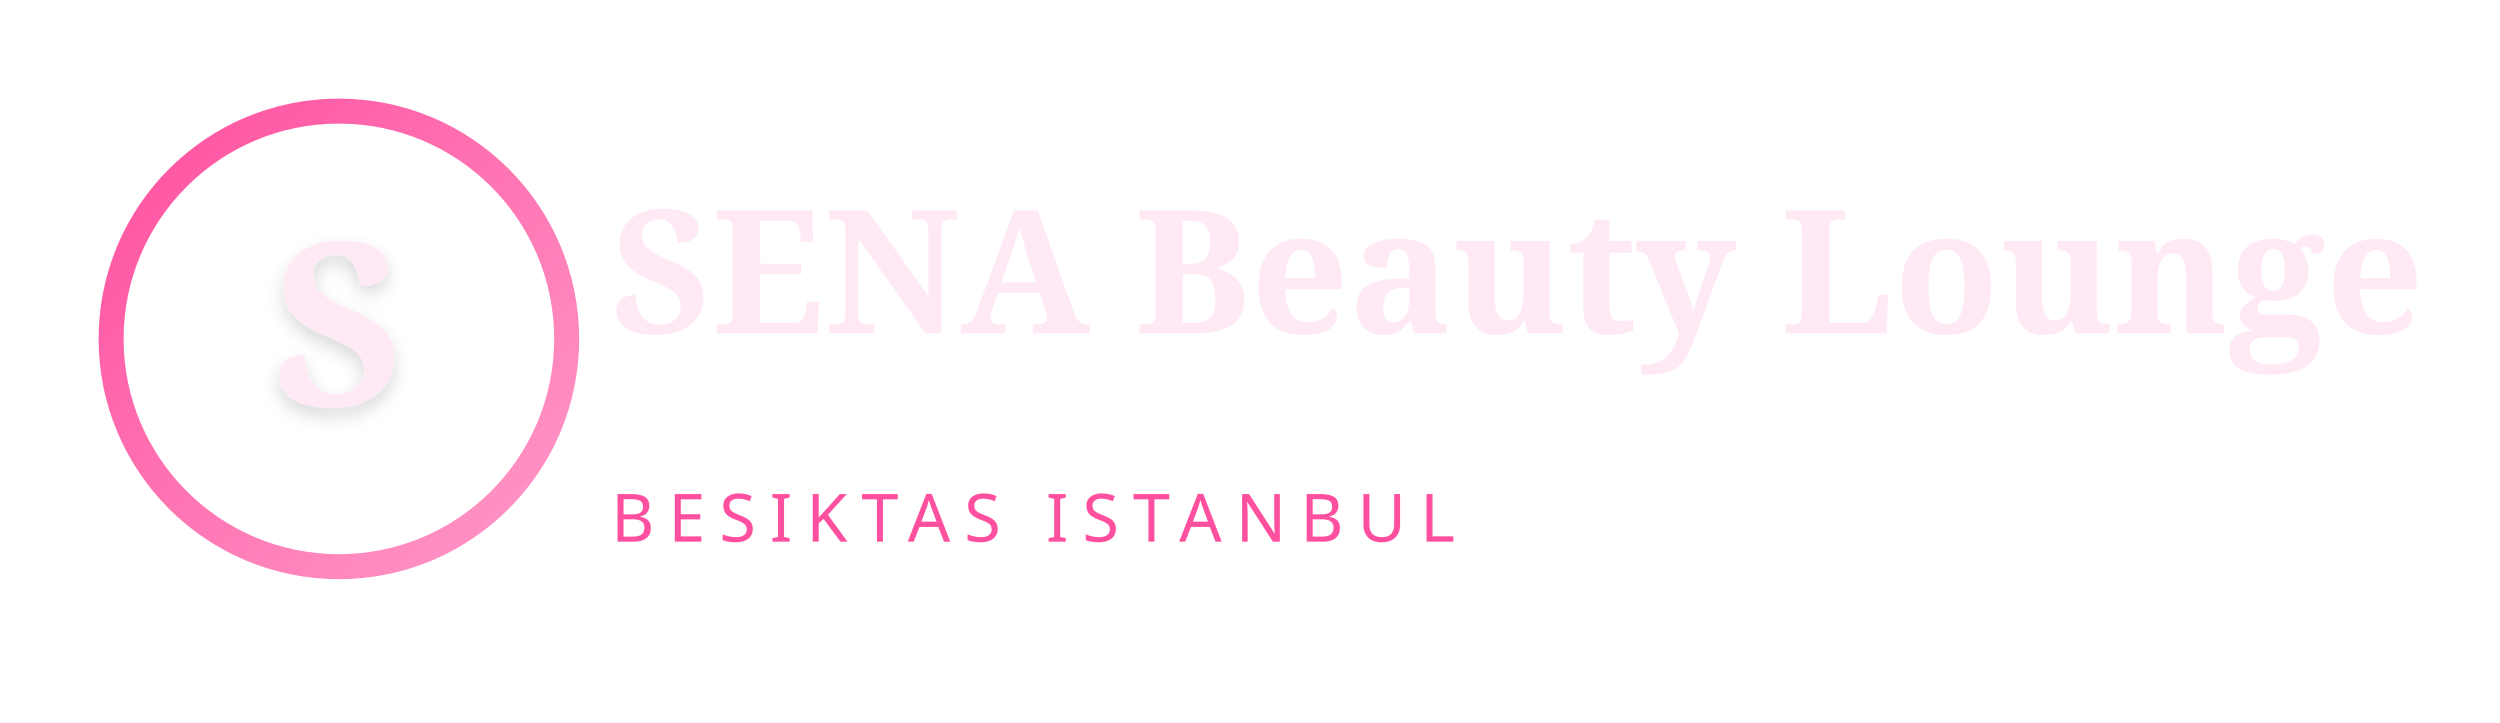
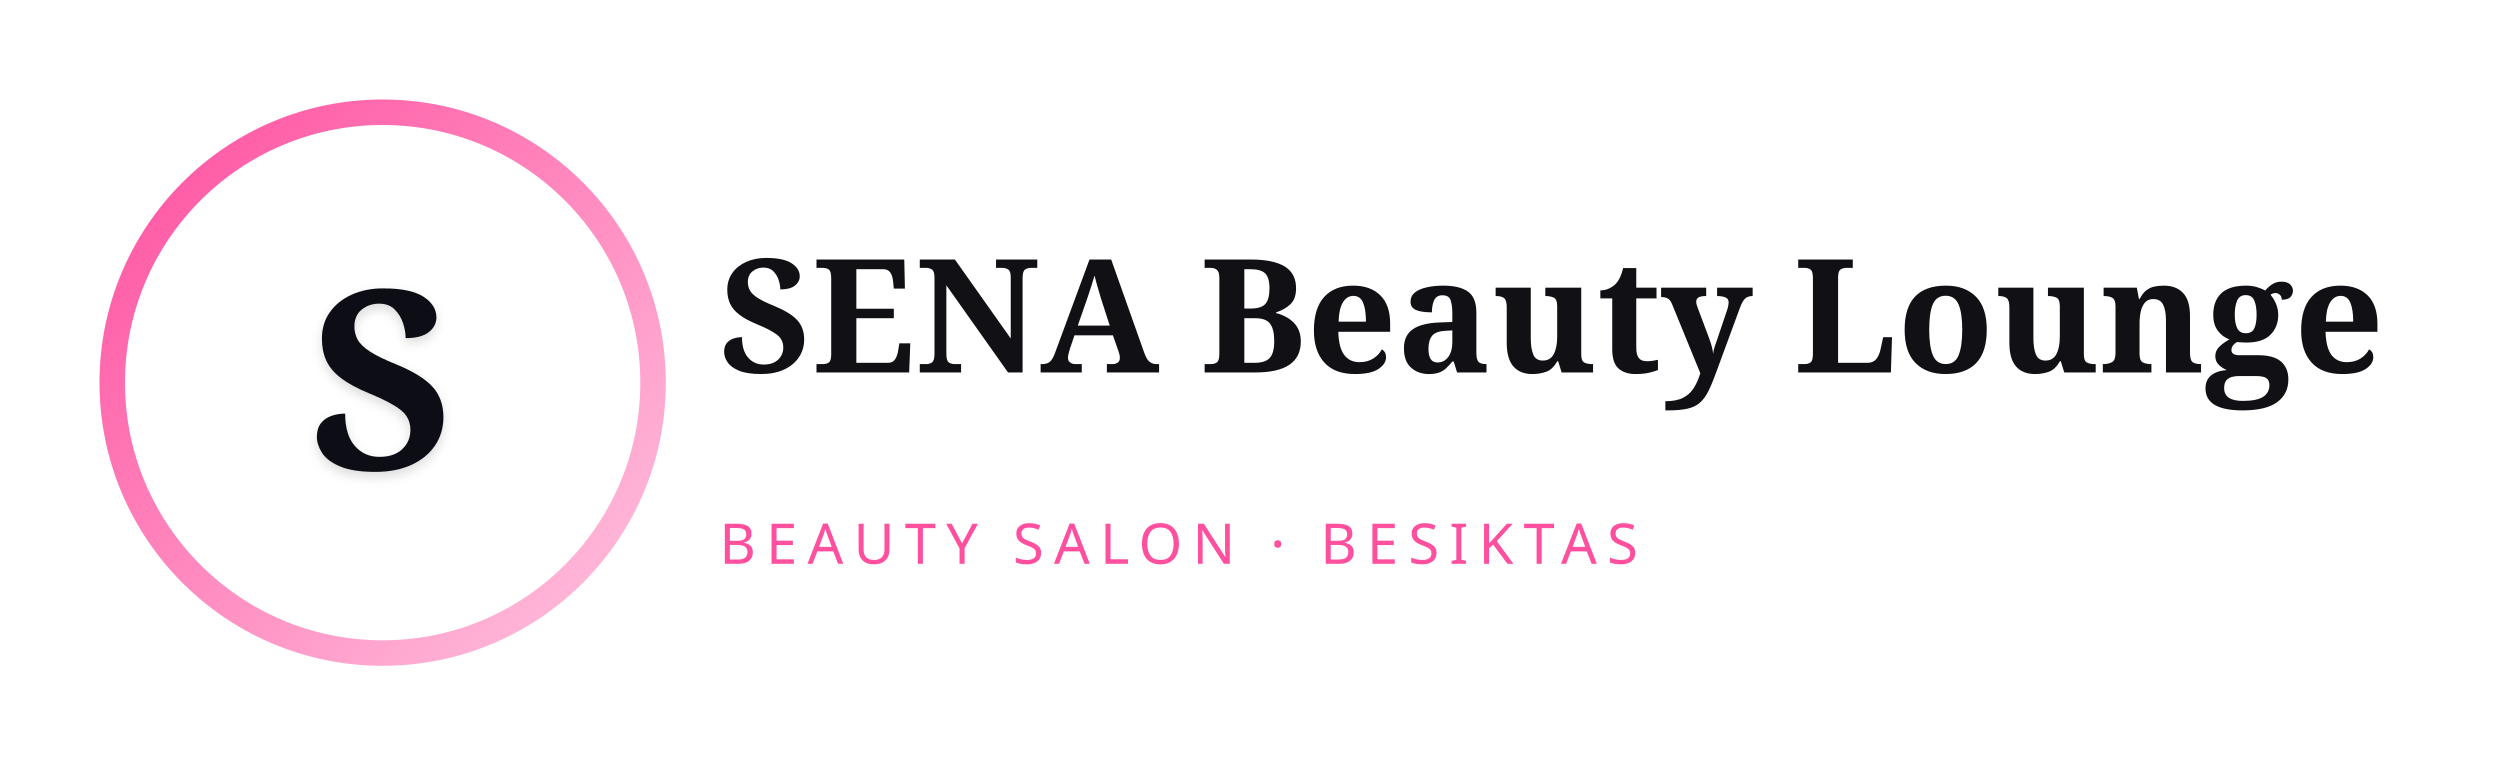
- <svg xmlns="http://www.w3.org/2000/svg" width="900" height="260" viewBox="0 0 900 260" role="img" aria-label="SENA Beauty Lounge logo">
+ <svg xmlns="http://www.w3.org/2000/svg" width="980" height="300" viewBox="0 0 980 300" role="img" aria-label="SENA Beauty Lounge logo">
  <defs>
    <linearGradient id="g" x1="0" y1="0" x2="1" y2="1">
      <stop offset="0%" stop-color="#ff4f9f" />
-       <stop offset="100%" stop-color="#ff9ac8" />
+       <stop offset="100%" stop-color="#ffc4df" />
    </linearGradient>
-     <filter id="s" x="-20%" y="-20%" width="140%" height="140%">
-       <feDropShadow dx="0" dy="3" stdDeviation="3" flood-color="#000" flood-opacity="0.15" />
+     <filter id="shadow" x="-30%" y="-30%" width="160%" height="160%">
+       <feDropShadow dx="0" dy="2" stdDeviation="2" flood-color="#000" flood-opacity="0.14" />
    </filter>
  </defs>
-   <rect width="900" height="260" fill="none" />
-   <g transform="translate(30,30)">
-     <circle cx="92" cy="92" r="82" fill="none" stroke="url(#g)" stroke-width="9" />
-     <text x="92" y="116" text-anchor="middle" font-family="'Playfair Display', serif" font-size="82" font-weight="700" fill="#ffe9f5" filter="url(#s)">S</text>
+   <rect width="980" height="300" fill="none" />
+   <g transform="translate(24,24)">
+     <circle cx="126" cy="126" r="106" fill="none" stroke="url(#g)" stroke-width="10" />
+     <text x="126" y="160" text-anchor="middle" font-family="'Playfair Display',serif" font-size="98" font-weight="700" fill="#101015" filter="url(#shadow)">S</text>
  </g>
-   <g transform="translate(220,50)">
-     <text x="0" y="70" font-family="'Playfair Display', serif" font-size="62" fill="#ffe9f5" font-weight="600">SENA Beauty Lounge</text>
-     <line x1="0" y1="96" x2="620" y2="96" stroke="url(#g)" stroke-width="4" />
-     <text x="0" y="145" font-family="'Manrope', sans-serif" font-size="24" fill="#ff4f9f" letter-spacing="5">BESIKTAS ISTANBUL</text>
+   <g transform="translate(282,76)">
+     <text x="0" y="70" font-family="'Playfair Display',serif" font-size="62" fill="#101015" font-weight="600">SENA Beauty Lounge</text>
+     <line x1="0" y1="96" x2="640" y2="96" stroke="url(#g)" stroke-width="4" />
+     <text x="0" y="145" font-family="'Manrope',sans-serif" font-size="22" letter-spacing="4" fill="#ff4f9f">BEAUTY SALON · BESIKTAS</text>
  </g>
</svg>
